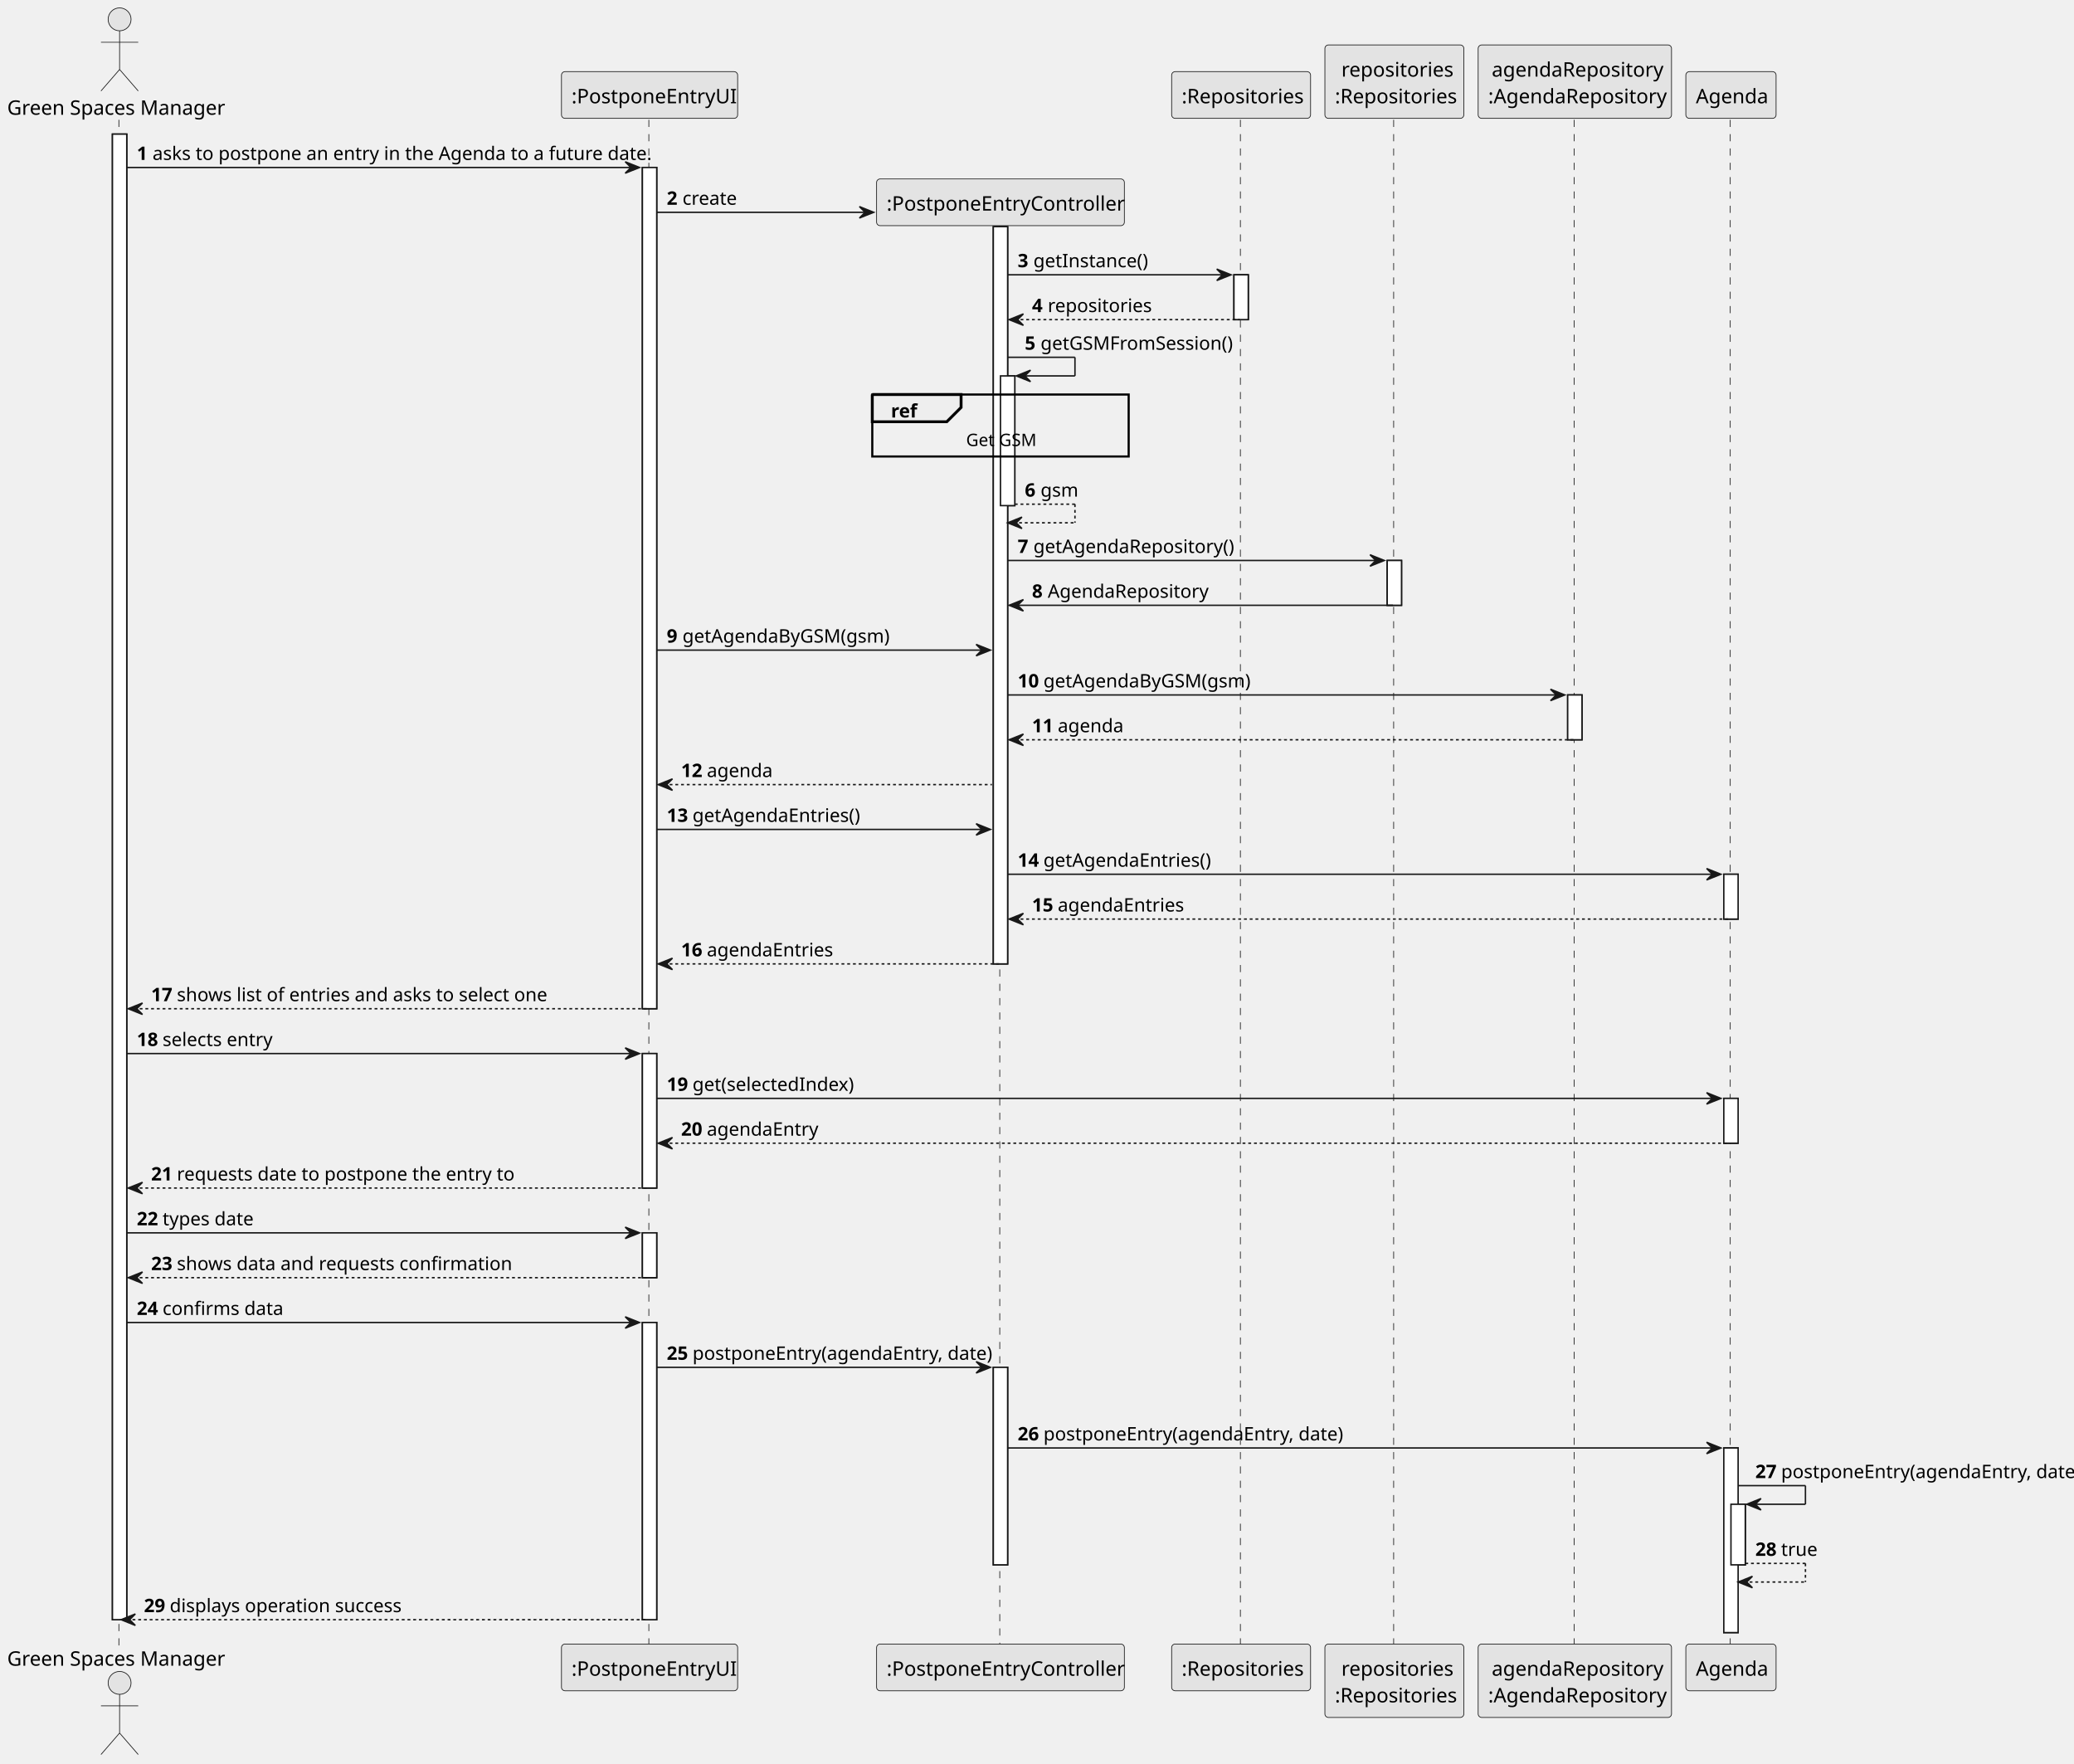
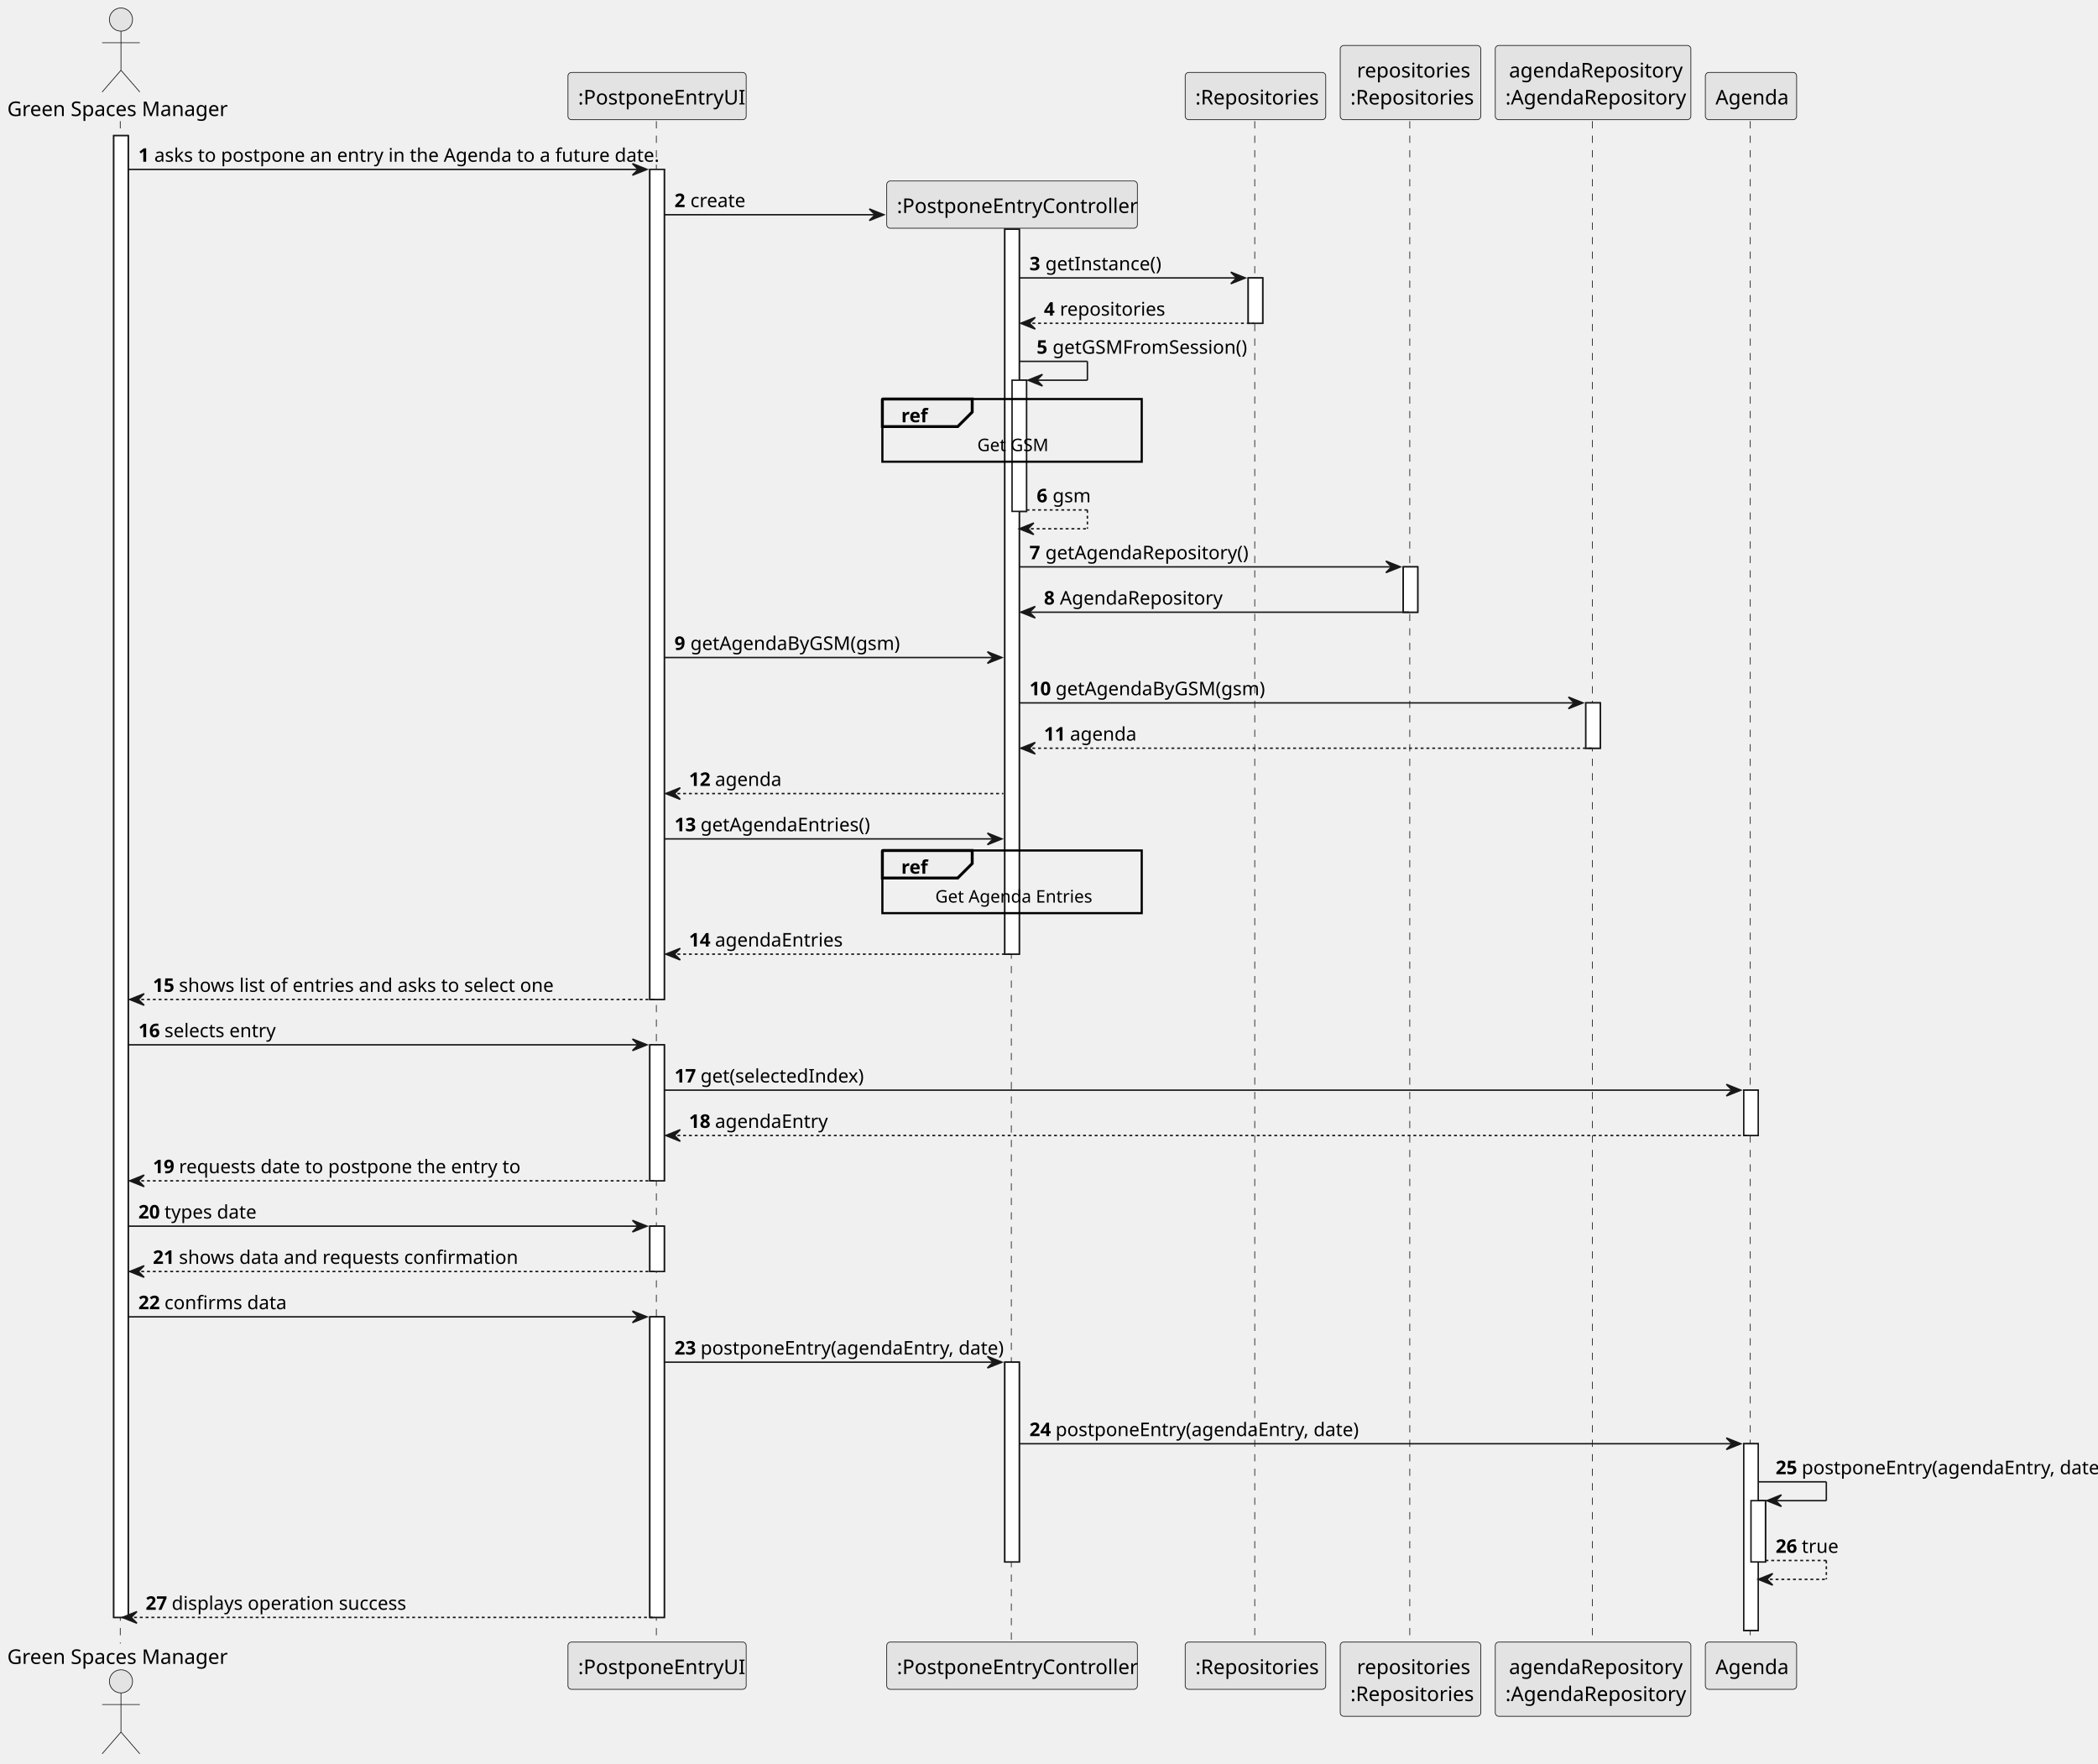
- <svg xmlns="http://www.w3.org/2000/svg" contentStyleType="text/css" height="1231px" preserveAspectRatio="none" style="width:1448px;height:1231px;background:#FFFFFF;" version="1.1" viewBox="0 0 1448 1231" width="1448px" zoomAndPan="magnify">
+ <svg xmlns="http://www.w3.org/2000/svg" contentStyleType="text/css" height="1217px" preserveAspectRatio="none" style="width:1448px;height:1217px;background:#FFFFFF;" version="1.1" viewBox="0 0 1448 1217" width="1448px" zoomAndPan="magnify">
  <defs />
  <g>
-     <rect fill="#FFFFFF" height="1037.022" style="stroke:#181818;stroke-width:1.0;" width="10" x="78.5" y="93.621" />
-     <rect fill="#FFFFFF" height="587.238" style="stroke:#181818;stroke-width:1.0;" width="10" x="448.5" y="116.912" />
-     <rect fill="#FFFFFF" height="93.873" style="stroke:#181818;stroke-width:1.0;" width="10" x="448.5" y="735.441" />
-     <rect fill="#FFFFFF" height="31.291" style="stroke:#181818;stroke-width:1.0;" width="10" x="448.5" y="860.606" />
-     <rect fill="#FFFFFF" height="207.455" style="stroke:#181818;stroke-width:1.0;" width="10" x="448.5" y="923.188" />
-     <rect fill="#FFFFFF" height="514.656" style="stroke:#181818;stroke-width:1.0;" width="10" x="693.5" y="158.203" />
+     <rect fill="#FFFFFF" height="1022.691" style="stroke:#181818;stroke-width:1.0;" width="10" x="78.5" y="93.621" />
+     <rect fill="#FFFFFF" height="572.908" style="stroke:#181818;stroke-width:1.0;" width="10" x="448.5" y="116.912" />
+     <rect fill="#FFFFFF" height="93.873" style="stroke:#181818;stroke-width:1.0;" width="10" x="448.5" y="721.111" />
+     <rect fill="#FFFFFF" height="31.291" style="stroke:#181818;stroke-width:1.0;" width="10" x="448.5" y="846.275" />
+     <rect fill="#FFFFFF" height="207.455" style="stroke:#181818;stroke-width:1.0;" width="10" x="448.5" y="908.857" />
+     <rect fill="#FFFFFF" height="500.326" style="stroke:#181818;stroke-width:1.0;" width="10" x="693.5" y="158.203" />
    <rect fill="#FFFFFF" height="90.543" style="stroke:#181818;stroke-width:1.0;" width="10" x="698.5" y="262.406" />
-     <rect fill="#FFFFFF" height="137.873" style="stroke:#181818;stroke-width:1.0;" width="10" x="693.5" y="954.479" />
+     <rect fill="#FFFFFF" height="137.873" style="stroke:#181818;stroke-width:1.0;" width="10" x="693.5" y="940.148" />
    <rect fill="#FFFFFF" height="31.291" style="stroke:#181818;stroke-width:1.0;" width="10" x="861.5" y="191.824" />
    <rect fill="#FFFFFF" height="31.291" style="stroke:#181818;stroke-width:1.0;" width="10" x="968.5" y="391.24" />
    <rect fill="#FFFFFF" height="31.291" style="stroke:#181818;stroke-width:1.0;" width="10" x="1094.5" y="485.113" />
-     <rect fill="#FFFFFF" height="31.291" style="stroke:#181818;stroke-width:1.0;" width="10" x="1203.5" y="610.277" />
-     <rect fill="#FFFFFF" height="31.291" style="stroke:#181818;stroke-width:1.0;" width="10" x="1203.5" y="766.732" />
-     <rect fill="#FFFFFF" height="128.873" style="stroke:#181818;stroke-width:1.0;" width="10" x="1203.5" y="1010.769" />
-     <rect fill="#FFFFFF" height="42.291" style="stroke:#181818;stroke-width:1.0;" width="10" x="1208.5" y="1050.061" />
-     <line style="stroke:#181818;stroke-width:0.5;stroke-dasharray:5.0,5.0;" x1="83" x2="83" y1="83.621" y2="1148.643" />
-     <line style="stroke:#181818;stroke-width:0.5;stroke-dasharray:5.0,5.0;" x1="453" x2="453" y1="83.621" y2="1148.643" />
-     <line style="stroke:#181818;stroke-width:0.5;stroke-dasharray:5.0,5.0;" x1="698" x2="698" y1="156.723" y2="1148.643" />
-     <line style="stroke:#181818;stroke-width:0.5;stroke-dasharray:5.0,5.0;" x1="866" x2="866" y1="83.621" y2="1148.643" />
-     <line style="stroke:#181818;stroke-width:0.5;stroke-dasharray:5.0,5.0;" x1="973" x2="973" y1="83.621" y2="1148.643" />
-     <line style="stroke:#181818;stroke-width:0.5;stroke-dasharray:5.0,5.0;" x1="1099" x2="1099" y1="83.621" y2="1148.643" />
-     <line style="stroke:#181818;stroke-width:0.5;stroke-dasharray:5.0,5.0;" x1="1208" x2="1208" y1="83.621" y2="1148.643" />
+     <rect fill="#FFFFFF" height="31.291" style="stroke:#181818;stroke-width:1.0;" width="10" x="1203.5" y="752.402" />
+     <rect fill="#FFFFFF" height="128.873" style="stroke:#181818;stroke-width:1.0;" width="10" x="1203.5" y="996.439" />
+     <rect fill="#FFFFFF" height="42.291" style="stroke:#181818;stroke-width:1.0;" width="10" x="1208.5" y="1035.73" />
+     <line style="stroke:#181818;stroke-width:0.5;stroke-dasharray:5.0,5.0;" x1="83" x2="83" y1="83.621" y2="1134.312" />
+     <line style="stroke:#181818;stroke-width:0.5;stroke-dasharray:5.0,5.0;" x1="453" x2="453" y1="83.621" y2="1134.312" />
+     <line style="stroke:#181818;stroke-width:0.5;stroke-dasharray:5.0,5.0;" x1="698" x2="698" y1="156.723" y2="1134.312" />
+     <line style="stroke:#181818;stroke-width:0.5;stroke-dasharray:5.0,5.0;" x1="866" x2="866" y1="83.621" y2="1134.312" />
+     <line style="stroke:#181818;stroke-width:0.5;stroke-dasharray:5.0,5.0;" x1="973" x2="973" y1="83.621" y2="1134.312" />
+     <line style="stroke:#181818;stroke-width:0.5;stroke-dasharray:5.0,5.0;" x1="1099" x2="1099" y1="83.621" y2="1134.312" />
+     <line style="stroke:#181818;stroke-width:0.5;stroke-dasharray:5.0,5.0;" x1="1208" x2="1208" y1="83.621" y2="1134.312" />
    <text fill="#000000" font-family="sans-serif" font-size="14" lengthAdjust="spacing" textLength="151" x="5" y="80.107">Green Spaces Manager</text>
    <ellipse cx="83.5" cy="13.5" fill="#E3E3E3" rx="8" ry="8" style="stroke:#181818;stroke-width:0.5;" />
    <path d="M83.5,21.5 L83.5,48.5 M70.5,29.5 L96.5,29.5 M83.5,48.5 L70.5,63.5 M83.5,48.5 L96.5,63.5 " fill="none" style="stroke:#181818;stroke-width:0.5;" />
-     <text fill="#000000" font-family="sans-serif" font-size="14" lengthAdjust="spacing" textLength="151" x="5" y="1162.75">Green Spaces Manager</text>
-     <ellipse cx="83.5" cy="1174.764" fill="#E3E3E3" rx="8" ry="8" style="stroke:#181818;stroke-width:0.5;" />
-     <path d="M83.5,1182.764 L83.5,1209.764 M70.5,1190.764 L96.5,1190.764 M83.5,1209.764 L70.5,1224.764 M83.5,1209.764 L96.5,1224.764 " fill="none" style="stroke:#181818;stroke-width:0.5;" />
+     <text fill="#000000" font-family="sans-serif" font-size="14" lengthAdjust="spacing" textLength="151" x="5" y="1148.42">Green Spaces Manager</text>
+     <ellipse cx="83.5" cy="1160.434" fill="#E3E3E3" rx="8" ry="8" style="stroke:#181818;stroke-width:0.5;" />
+     <path d="M83.5,1168.434 L83.5,1195.434 M70.5,1176.434 L96.5,1176.434 M83.5,1195.434 L70.5,1210.434 M83.5,1195.434 L96.5,1210.434 " fill="none" style="stroke:#181818;stroke-width:0.5;" />
    <rect fill="#E3E3E3" height="32.621" rx="2.5" ry="2.5" style="stroke:#181818;stroke-width:0.5;" width="123" x="392" y="50" />
    <text fill="#000000" font-family="sans-serif" font-size="14" lengthAdjust="spacing" textLength="109" x="399" y="72.107">:PostponeEntryUI</text>
-     <rect fill="#E3E3E3" height="32.621" rx="2.5" ry="2.5" style="stroke:#181818;stroke-width:0.5;" width="123" x="392" y="1147.643" />
-     <text fill="#000000" font-family="sans-serif" font-size="14" lengthAdjust="spacing" textLength="109" x="399" y="1169.75">:PostponeEntryUI</text>
-     <rect fill="#E3E3E3" height="32.621" rx="2.5" ry="2.5" style="stroke:#181818;stroke-width:0.5;" width="173" x="612" y="1147.643" />
-     <text fill="#000000" font-family="sans-serif" font-size="14" lengthAdjust="spacing" textLength="159" x="619" y="1169.75">:PostponeEntryController</text>
+     <rect fill="#E3E3E3" height="32.621" rx="2.5" ry="2.5" style="stroke:#181818;stroke-width:0.5;" width="123" x="392" y="1133.312" />
+     <text fill="#000000" font-family="sans-serif" font-size="14" lengthAdjust="spacing" textLength="109" x="399" y="1155.42">:PostponeEntryUI</text>
+     <rect fill="#E3E3E3" height="32.621" rx="2.5" ry="2.5" style="stroke:#181818;stroke-width:0.5;" width="173" x="612" y="1133.312" />
+     <text fill="#000000" font-family="sans-serif" font-size="14" lengthAdjust="spacing" textLength="159" x="619" y="1155.42">:PostponeEntryController</text>
    <rect fill="#E3E3E3" height="32.621" rx="2.5" ry="2.5" style="stroke:#181818;stroke-width:0.5;" width="97" x="818" y="50" />
    <text fill="#000000" font-family="sans-serif" font-size="14" lengthAdjust="spacing" textLength="83" x="825" y="72.107">:Repositories</text>
-     <rect fill="#E3E3E3" height="32.621" rx="2.5" ry="2.5" style="stroke:#181818;stroke-width:0.5;" width="97" x="818" y="1147.643" />
-     <text fill="#000000" font-family="sans-serif" font-size="14" lengthAdjust="spacing" textLength="83" x="825" y="1169.75">:Repositories</text>
+     <rect fill="#E3E3E3" height="32.621" rx="2.5" ry="2.5" style="stroke:#181818;stroke-width:0.5;" width="97" x="818" y="1133.312" />
+     <text fill="#000000" font-family="sans-serif" font-size="14" lengthAdjust="spacing" textLength="83" x="825" y="1155.42">:Repositories</text>
    <rect fill="#E3E3E3" height="51.242" rx="2.5" ry="2.5" style="stroke:#181818;stroke-width:0.5;" width="97" x="925" y="31.379" />
    <text fill="#000000" font-family="sans-serif" font-size="14" lengthAdjust="spacing" textLength="74" x="936.5" y="53.486">repositories</text>
    <text fill="#000000" font-family="sans-serif" font-size="14" lengthAdjust="spacing" textLength="83" x="932" y="72.107">:Repositories</text>
-     <rect fill="#E3E3E3" height="51.242" rx="2.5" ry="2.5" style="stroke:#181818;stroke-width:0.5;" width="97" x="925" y="1147.643" />
-     <text fill="#000000" font-family="sans-serif" font-size="14" lengthAdjust="spacing" textLength="74" x="936.5" y="1169.75">repositories</text>
-     <text fill="#000000" font-family="sans-serif" font-size="14" lengthAdjust="spacing" textLength="83" x="932" y="1188.371">:Repositories</text>
+     <rect fill="#E3E3E3" height="51.242" rx="2.5" ry="2.5" style="stroke:#181818;stroke-width:0.5;" width="97" x="925" y="1133.312" />
+     <text fill="#000000" font-family="sans-serif" font-size="14" lengthAdjust="spacing" textLength="74" x="936.5" y="1155.42">repositories</text>
+     <text fill="#000000" font-family="sans-serif" font-size="14" lengthAdjust="spacing" textLength="83" x="932" y="1174.041">:Repositories</text>
    <rect fill="#E3E3E3" height="51.242" rx="2.5" ry="2.5" style="stroke:#181818;stroke-width:0.5;" width="135" x="1032" y="31.379" />
    <text fill="#000000" font-family="sans-serif" font-size="14" lengthAdjust="spacing" textLength="116" x="1041.5" y="53.486">agendaRepository</text>
    <text fill="#000000" font-family="sans-serif" font-size="14" lengthAdjust="spacing" textLength="121" x="1039" y="72.107">:AgendaRepository</text>
-     <rect fill="#E3E3E3" height="51.242" rx="2.5" ry="2.5" style="stroke:#181818;stroke-width:0.5;" width="135" x="1032" y="1147.643" />
-     <text fill="#000000" font-family="sans-serif" font-size="14" lengthAdjust="spacing" textLength="116" x="1041.5" y="1169.75">agendaRepository</text>
-     <text fill="#000000" font-family="sans-serif" font-size="14" lengthAdjust="spacing" textLength="121" x="1039" y="1188.371">:AgendaRepository</text>
+     <rect fill="#E3E3E3" height="51.242" rx="2.5" ry="2.5" style="stroke:#181818;stroke-width:0.5;" width="135" x="1032" y="1133.312" />
+     <text fill="#000000" font-family="sans-serif" font-size="14" lengthAdjust="spacing" textLength="116" x="1041.5" y="1155.42">agendaRepository</text>
+     <text fill="#000000" font-family="sans-serif" font-size="14" lengthAdjust="spacing" textLength="121" x="1039" y="1174.041">:AgendaRepository</text>
    <rect fill="#E3E3E3" height="32.621" rx="2.5" ry="2.5" style="stroke:#181818;stroke-width:0.5;" width="63" x="1177" y="50" />
    <text fill="#000000" font-family="sans-serif" font-size="14" lengthAdjust="spacing" textLength="49" x="1184" y="72.107">Agenda</text>
-     <rect fill="#E3E3E3" height="32.621" rx="2.5" ry="2.5" style="stroke:#181818;stroke-width:0.5;" width="63" x="1177" y="1147.643" />
-     <text fill="#000000" font-family="sans-serif" font-size="14" lengthAdjust="spacing" textLength="49" x="1184" y="1169.75">Agenda</text>
-     <rect fill="#FFFFFF" height="1037.022" style="stroke:#181818;stroke-width:1.0;" width="10" x="78.5" y="93.621" />
-     <rect fill="#FFFFFF" height="587.238" style="stroke:#181818;stroke-width:1.0;" width="10" x="448.5" y="116.912" />
-     <rect fill="#FFFFFF" height="93.873" style="stroke:#181818;stroke-width:1.0;" width="10" x="448.5" y="735.441" />
-     <rect fill="#FFFFFF" height="31.291" style="stroke:#181818;stroke-width:1.0;" width="10" x="448.5" y="860.606" />
-     <rect fill="#FFFFFF" height="207.455" style="stroke:#181818;stroke-width:1.0;" width="10" x="448.5" y="923.188" />
-     <rect fill="#FFFFFF" height="514.656" style="stroke:#181818;stroke-width:1.0;" width="10" x="693.5" y="158.203" />
+     <rect fill="#E3E3E3" height="32.621" rx="2.5" ry="2.5" style="stroke:#181818;stroke-width:0.5;" width="63" x="1177" y="1133.312" />
+     <text fill="#000000" font-family="sans-serif" font-size="14" lengthAdjust="spacing" textLength="49" x="1184" y="1155.42">Agenda</text>
+     <rect fill="#FFFFFF" height="1022.691" style="stroke:#181818;stroke-width:1.0;" width="10" x="78.5" y="93.621" />
+     <rect fill="#FFFFFF" height="572.908" style="stroke:#181818;stroke-width:1.0;" width="10" x="448.5" y="116.912" />
+     <rect fill="#FFFFFF" height="93.873" style="stroke:#181818;stroke-width:1.0;" width="10" x="448.5" y="721.111" />
+     <rect fill="#FFFFFF" height="31.291" style="stroke:#181818;stroke-width:1.0;" width="10" x="448.5" y="846.275" />
+     <rect fill="#FFFFFF" height="207.455" style="stroke:#181818;stroke-width:1.0;" width="10" x="448.5" y="908.857" />
+     <rect fill="#FFFFFF" height="500.326" style="stroke:#181818;stroke-width:1.0;" width="10" x="693.5" y="158.203" />
    <rect fill="#FFFFFF" height="90.543" style="stroke:#181818;stroke-width:1.0;" width="10" x="698.5" y="262.406" />
-     <rect fill="#FFFFFF" height="137.873" style="stroke:#181818;stroke-width:1.0;" width="10" x="693.5" y="954.479" />
+     <rect fill="#FFFFFF" height="137.873" style="stroke:#181818;stroke-width:1.0;" width="10" x="693.5" y="940.148" />
    <rect fill="#FFFFFF" height="31.291" style="stroke:#181818;stroke-width:1.0;" width="10" x="861.5" y="191.824" />
    <rect fill="#FFFFFF" height="31.291" style="stroke:#181818;stroke-width:1.0;" width="10" x="968.5" y="391.24" />
    <rect fill="#FFFFFF" height="31.291" style="stroke:#181818;stroke-width:1.0;" width="10" x="1094.5" y="485.113" />
-     <rect fill="#FFFFFF" height="31.291" style="stroke:#181818;stroke-width:1.0;" width="10" x="1203.5" y="610.277" />
-     <rect fill="#FFFFFF" height="31.291" style="stroke:#181818;stroke-width:1.0;" width="10" x="1203.5" y="766.732" />
-     <rect fill="#FFFFFF" height="128.873" style="stroke:#181818;stroke-width:1.0;" width="10" x="1203.5" y="1010.769" />
-     <rect fill="#FFFFFF" height="42.291" style="stroke:#181818;stroke-width:1.0;" width="10" x="1208.5" y="1050.061" />
+     <rect fill="#FFFFFF" height="31.291" style="stroke:#181818;stroke-width:1.0;" width="10" x="1203.5" y="752.402" />
+     <rect fill="#FFFFFF" height="128.873" style="stroke:#181818;stroke-width:1.0;" width="10" x="1203.5" y="996.439" />
+     <rect fill="#FFFFFF" height="42.291" style="stroke:#181818;stroke-width:1.0;" width="10" x="1208.5" y="1035.73" />
    <polygon fill="#181818" points="436.5,112.912,446.5,116.912,436.5,120.912,440.5,116.912" style="stroke:#181818;stroke-width:1.0;" />
    <line style="stroke:#181818;stroke-width:1.0;" x1="88.5" x2="442.5" y1="116.912" y2="116.912" />
    <text fill="#000000" font-family="sans-serif" font-size="13" font-weight="bold" lengthAdjust="spacing" textLength="7" x="95.5" y="111.649">1</text>
    <text fill="#000000" font-family="sans-serif" font-size="13" lengthAdjust="spacing" textLength="330" x="106.5" y="111.649">asks to postpone an entry in the Agenda to a future date.</text>
    <polygon fill="#181818" points="600,144.203,610,148.203,600,152.203,604,148.203" style="stroke:#181818;stroke-width:1.0;" />
    <line style="stroke:#181818;stroke-width:1.0;" x1="458.5" x2="606" y1="148.203" y2="148.203" />
    <text fill="#000000" font-family="sans-serif" font-size="13" font-weight="bold" lengthAdjust="spacing" textLength="7" x="465.5" y="142.94">2</text>
    <text fill="#000000" font-family="sans-serif" font-size="13" lengthAdjust="spacing" textLength="36" x="476.5" y="142.94">create</text>
    <rect fill="#E3E3E3" height="32.621" rx="2.5" ry="2.5" style="stroke:#181818;stroke-width:0.5;" width="173" x="612" y="124.912" />
    <text fill="#000000" font-family="sans-serif" font-size="14" lengthAdjust="spacing" textLength="159" x="619" y="147.019">:PostponeEntryController</text>
    <polygon fill="#181818" points="849.5,187.824,859.5,191.824,849.5,195.824,853.5,191.824" style="stroke:#181818;stroke-width:1.0;" />
    <line style="stroke:#181818;stroke-width:1.0;" x1="703.5" x2="855.5" y1="191.824" y2="191.824" />
    <text fill="#000000" font-family="sans-serif" font-size="13" font-weight="bold" lengthAdjust="spacing" textLength="7" x="710.5" y="186.561">3</text>
    <text fill="#000000" font-family="sans-serif" font-size="13" lengthAdjust="spacing" textLength="75" x="721.5" y="186.561">getInstance()</text>
    <polygon fill="#181818" points="714.5,219.115,704.5,223.115,714.5,227.115,710.5,223.115" style="stroke:#181818;stroke-width:1.0;" />
    <line style="stroke:#181818;stroke-width:1.0;stroke-dasharray:2.0,2.0;" x1="708.5" x2="865.5" y1="223.115" y2="223.115" />
    <text fill="#000000" font-family="sans-serif" font-size="13" font-weight="bold" lengthAdjust="spacing" textLength="7" x="720.5" y="217.852">4</text>
    <text fill="#000000" font-family="sans-serif" font-size="13" lengthAdjust="spacing" textLength="67" x="731.5" y="217.852">repositories</text>
    <line style="stroke:#181818;stroke-width:1.0;" x1="703.5" x2="750.5" y1="249.406" y2="249.406" />
    <line style="stroke:#181818;stroke-width:1.0;" x1="750.5" x2="750.5" y1="249.406" y2="262.406" />
    <line style="stroke:#181818;stroke-width:1.0;" x1="709.5" x2="750.5" y1="262.406" y2="262.406" />
    <polygon fill="#181818" points="719.5,258.406,709.5,262.406,719.5,266.406,715.5,262.406" style="stroke:#181818;stroke-width:1.0;" />
    <text fill="#000000" font-family="sans-serif" font-size="13" font-weight="bold" lengthAdjust="spacing" textLength="7" x="715.5" y="244.144">5</text>
    <text fill="#000000" font-family="sans-serif" font-size="13" lengthAdjust="spacing" textLength="133" x="726.5" y="244.144">getGSMFromSession()</text>
    <rect fill="none" height="43.252" style="stroke:#000000;stroke-width:1.5;" width="179" x="609" y="275.406" />
    <path d="M609,275.406 L671,275.406 L671,284.406 L661,294.406 L609,294.406 L609,275.406 " fill="#EEEEEE" style="stroke:#000000;stroke-width:2.0;" />
    <text fill="#000000" font-family="sans-serif" font-size="13" font-weight="bold" lengthAdjust="spacing" textLength="17" x="622" y="291.435">ref</text>
    <text fill="#000000" font-family="sans-serif" font-size="12" lengthAdjust="spacing" textLength="48" x="674.5" y="311.356">Get GSM</text>
    <line style="stroke:#181818;stroke-width:1.0;stroke-dasharray:2.0,2.0;" x1="708.5" x2="750.5" y1="351.949" y2="351.949" />
    <line style="stroke:#181818;stroke-width:1.0;stroke-dasharray:2.0,2.0;" x1="750.5" x2="750.5" y1="351.949" y2="364.949" />
    <line style="stroke:#181818;stroke-width:1.0;stroke-dasharray:2.0,2.0;" x1="703.5" x2="750.5" y1="364.949" y2="364.949" />
    <polygon fill="#181818" points="713.5,360.949,703.5,364.949,713.5,368.949,709.5,364.949" style="stroke:#181818;stroke-width:1.0;" />
    <text fill="#000000" font-family="sans-serif" font-size="13" font-weight="bold" lengthAdjust="spacing" textLength="7" x="715.5" y="346.687">6</text>
    <text fill="#000000" font-family="sans-serif" font-size="13" lengthAdjust="spacing" textLength="25" x="726.5" y="346.687">gsm</text>
    <polygon fill="#181818" points="956.5,387.24,966.5,391.24,956.5,395.24,960.5,391.24" style="stroke:#181818;stroke-width:1.0;" />
    <line style="stroke:#181818;stroke-width:1.0;" x1="703.5" x2="962.5" y1="391.24" y2="391.24" />
    <text fill="#000000" font-family="sans-serif" font-size="13" font-weight="bold" lengthAdjust="spacing" textLength="7" x="710.5" y="385.978">7</text>
    <text fill="#000000" font-family="sans-serif" font-size="13" lengthAdjust="spacing" textLength="132" x="721.5" y="385.978">getAgendaRepository()</text>
    <polygon fill="#181818" points="714.5,418.531,704.5,422.531,714.5,426.531,710.5,422.531" style="stroke:#181818;stroke-width:1.0;" />
    <line style="stroke:#181818;stroke-width:1.0;" x1="708.5" x2="972.5" y1="422.531" y2="422.531" />
    <text fill="#000000" font-family="sans-serif" font-size="13" font-weight="bold" lengthAdjust="spacing" textLength="7" x="720.5" y="417.269">8</text>
    <text fill="#000000" font-family="sans-serif" font-size="13" lengthAdjust="spacing" textLength="106" x="731.5" y="417.269">AgendaRepository</text>
    <polygon fill="#181818" points="681.5,449.822,691.5,453.822,681.5,457.822,685.5,453.822" style="stroke:#181818;stroke-width:1.0;" />
    <line style="stroke:#181818;stroke-width:1.0;" x1="458.5" x2="687.5" y1="453.822" y2="453.822" />
    <text fill="#000000" font-family="sans-serif" font-size="13" font-weight="bold" lengthAdjust="spacing" textLength="7" x="465.5" y="448.56">9</text>
    <text fill="#000000" font-family="sans-serif" font-size="13" lengthAdjust="spacing" textLength="141" x="476.5" y="448.56">getAgendaByGSM(gsm)</text>
    <polygon fill="#181818" points="1082.5,481.113,1092.5,485.113,1082.5,489.113,1086.5,485.113" style="stroke:#181818;stroke-width:1.0;" />
    <line style="stroke:#181818;stroke-width:1.0;" x1="703.5" x2="1088.5" y1="485.113" y2="485.113" />
    <text fill="#000000" font-family="sans-serif" font-size="13" font-weight="bold" lengthAdjust="spacing" textLength="14" x="710.5" y="479.851">10</text>
    <text fill="#000000" font-family="sans-serif" font-size="13" lengthAdjust="spacing" textLength="141" x="728.5" y="479.851">getAgendaByGSM(gsm)</text>
    <polygon fill="#181818" points="714.5,512.404,704.5,516.404,714.5,520.404,710.5,516.404" style="stroke:#181818;stroke-width:1.0;" />
    <line style="stroke:#181818;stroke-width:1.0;stroke-dasharray:2.0,2.0;" x1="708.5" x2="1098.5" y1="516.404" y2="516.404" />
    <text fill="#000000" font-family="sans-serif" font-size="13" font-weight="bold" lengthAdjust="spacing" textLength="14" x="720.5" y="511.142">11</text>
    <text fill="#000000" font-family="sans-serif" font-size="13" lengthAdjust="spacing" textLength="42" x="738.5" y="511.142">agenda</text>
    <polygon fill="#181818" points="469.5,543.695,459.5,547.695,469.5,551.695,465.5,547.695" style="stroke:#181818;stroke-width:1.0;" />
    <line style="stroke:#181818;stroke-width:1.0;stroke-dasharray:2.0,2.0;" x1="463.5" x2="692.5" y1="547.695" y2="547.695" />
    <text fill="#000000" font-family="sans-serif" font-size="13" font-weight="bold" lengthAdjust="spacing" textLength="14" x="475.5" y="542.433">12</text>
    <text fill="#000000" font-family="sans-serif" font-size="13" lengthAdjust="spacing" textLength="42" x="493.5" y="542.433">agenda</text>
    <polygon fill="#181818" points="681.5,574.986,691.5,578.986,681.5,582.986,685.5,578.986" style="stroke:#181818;stroke-width:1.0;" />
    <line style="stroke:#181818;stroke-width:1.0;" x1="458.5" x2="687.5" y1="578.986" y2="578.986" />
    <text fill="#000000" font-family="sans-serif" font-size="13" font-weight="bold" lengthAdjust="spacing" textLength="14" x="465.5" y="573.724">13</text>
    <text fill="#000000" font-family="sans-serif" font-size="13" lengthAdjust="spacing" textLength="111" x="483.5" y="573.724">getAgendaEntries()</text>
-     <polygon fill="#181818" points="1191.5,606.277,1201.5,610.277,1191.5,614.277,1195.5,610.277" style="stroke:#181818;stroke-width:1.0;" />
-     <line style="stroke:#181818;stroke-width:1.0;" x1="703.5" x2="1197.5" y1="610.277" y2="610.277" />
-     <text fill="#000000" font-family="sans-serif" font-size="13" font-weight="bold" lengthAdjust="spacing" textLength="14" x="710.5" y="605.015">14</text>
-     <text fill="#000000" font-family="sans-serif" font-size="13" lengthAdjust="spacing" textLength="111" x="728.5" y="605.015">getAgendaEntries()</text>
-     <polygon fill="#181818" points="714.5,637.568,704.5,641.568,714.5,645.568,710.5,641.568" style="stroke:#181818;stroke-width:1.0;" />
-     <line style="stroke:#181818;stroke-width:1.0;stroke-dasharray:2.0,2.0;" x1="708.5" x2="1207.5" y1="641.568" y2="641.568" />
-     <text fill="#000000" font-family="sans-serif" font-size="13" font-weight="bold" lengthAdjust="spacing" textLength="14" x="720.5" y="636.306">15</text>
-     <text fill="#000000" font-family="sans-serif" font-size="13" lengthAdjust="spacing" textLength="83" x="738.5" y="636.306">agendaEntries</text>
-     <polygon fill="#181818" points="469.5,668.859,459.5,672.859,469.5,676.859,465.5,672.859" style="stroke:#181818;stroke-width:1.0;" />
-     <line style="stroke:#181818;stroke-width:1.0;stroke-dasharray:2.0,2.0;" x1="463.5" x2="697.5" y1="672.859" y2="672.859" />
-     <text fill="#000000" font-family="sans-serif" font-size="13" font-weight="bold" lengthAdjust="spacing" textLength="14" x="475.5" y="667.597">16</text>
-     <text fill="#000000" font-family="sans-serif" font-size="13" lengthAdjust="spacing" textLength="83" x="493.5" y="667.597">agendaEntries</text>
-     <polygon fill="#181818" points="99.5,700.15,89.5,704.15,99.5,708.15,95.5,704.15" style="stroke:#181818;stroke-width:1.0;" />
-     <line style="stroke:#181818;stroke-width:1.0;stroke-dasharray:2.0,2.0;" x1="93.5" x2="452.5" y1="704.15" y2="704.15" />
-     <text fill="#000000" font-family="sans-serif" font-size="13" font-weight="bold" lengthAdjust="spacing" textLength="14" x="105.5" y="698.888">17</text>
-     <text fill="#000000" font-family="sans-serif" font-size="13" lengthAdjust="spacing" textLength="251" x="123.5" y="698.888">shows list of entries and asks to select one</text>
-     <polygon fill="#181818" points="436.5,731.441,446.5,735.441,436.5,739.441,440.5,735.441" style="stroke:#181818;stroke-width:1.0;" />
-     <line style="stroke:#181818;stroke-width:1.0;" x1="88.5" x2="442.5" y1="735.441" y2="735.441" />
-     <text fill="#000000" font-family="sans-serif" font-size="13" font-weight="bold" lengthAdjust="spacing" textLength="14" x="95.5" y="730.179">18</text>
-     <text fill="#000000" font-family="sans-serif" font-size="13" lengthAdjust="spacing" textLength="75" x="113.5" y="730.179">selects entry</text>
-     <polygon fill="#181818" points="1191.5,762.732,1201.5,766.732,1191.5,770.732,1195.5,766.732" style="stroke:#181818;stroke-width:1.0;" />
-     <line style="stroke:#181818;stroke-width:1.0;" x1="458.5" x2="1197.5" y1="766.732" y2="766.732" />
-     <text fill="#000000" font-family="sans-serif" font-size="13" font-weight="bold" lengthAdjust="spacing" textLength="14" x="465.5" y="761.47">19</text>
-     <text fill="#000000" font-family="sans-serif" font-size="13" lengthAdjust="spacing" textLength="106" x="483.5" y="761.47">get(selectedIndex)</text>
-     <polygon fill="#181818" points="469.5,794.023,459.5,798.023,469.5,802.023,465.5,798.023" style="stroke:#181818;stroke-width:1.0;" />
-     <line style="stroke:#181818;stroke-width:1.0;stroke-dasharray:2.0,2.0;" x1="463.5" x2="1207.5" y1="798.023" y2="798.023" />
-     <text fill="#000000" font-family="sans-serif" font-size="13" font-weight="bold" lengthAdjust="spacing" textLength="14" x="475.5" y="792.761">20</text>
-     <text fill="#000000" font-family="sans-serif" font-size="13" lengthAdjust="spacing" textLength="73" x="493.5" y="792.761">agendaEntry</text>
-     <polygon fill="#181818" points="99.5,825.314,89.5,829.314,99.5,833.314,95.5,829.314" style="stroke:#181818;stroke-width:1.0;" />
-     <line style="stroke:#181818;stroke-width:1.0;stroke-dasharray:2.0,2.0;" x1="93.5" x2="452.5" y1="829.314" y2="829.314" />
-     <text fill="#000000" font-family="sans-serif" font-size="13" font-weight="bold" lengthAdjust="spacing" textLength="14" x="105.5" y="824.052">21</text>
-     <text fill="#000000" font-family="sans-serif" font-size="13" lengthAdjust="spacing" textLength="221" x="123.5" y="824.052">requests date to postpone the entry to</text>
-     <polygon fill="#181818" points="436.5,856.606,446.5,860.606,436.5,864.606,440.5,860.606" style="stroke:#181818;stroke-width:1.0;" />
-     <line style="stroke:#181818;stroke-width:1.0;" x1="88.5" x2="442.5" y1="860.606" y2="860.606" />
-     <text fill="#000000" font-family="sans-serif" font-size="13" font-weight="bold" lengthAdjust="spacing" textLength="14" x="95.5" y="855.343">22</text>
-     <text fill="#000000" font-family="sans-serif" font-size="13" lengthAdjust="spacing" textLength="61" x="113.5" y="855.343">types date</text>
-     <polygon fill="#181818" points="99.5,887.896,89.5,891.896,99.5,895.896,95.5,891.896" style="stroke:#181818;stroke-width:1.0;" />
-     <line style="stroke:#181818;stroke-width:1.0;stroke-dasharray:2.0,2.0;" x1="93.5" x2="452.5" y1="891.896" y2="891.896" />
-     <text fill="#000000" font-family="sans-serif" font-size="13" font-weight="bold" lengthAdjust="spacing" textLength="14" x="105.5" y="886.634">23</text>
-     <text fill="#000000" font-family="sans-serif" font-size="13" lengthAdjust="spacing" textLength="219" x="123.5" y="886.634">shows data and requests confirmation</text>
-     <polygon fill="#181818" points="436.5,919.188,446.5,923.188,436.5,927.188,440.5,923.188" style="stroke:#181818;stroke-width:1.0;" />
-     <line style="stroke:#181818;stroke-width:1.0;" x1="88.5" x2="442.5" y1="923.188" y2="923.188" />
-     <text fill="#000000" font-family="sans-serif" font-size="13" font-weight="bold" lengthAdjust="spacing" textLength="14" x="95.5" y="917.925">24</text>
-     <text fill="#000000" font-family="sans-serif" font-size="13" lengthAdjust="spacing" textLength="78" x="113.5" y="917.925">confirms data</text>
-     <polygon fill="#181818" points="681.5,950.479,691.5,954.479,681.5,958.479,685.5,954.479" style="stroke:#181818;stroke-width:1.0;" />
-     <line style="stroke:#181818;stroke-width:1.0;" x1="458.5" x2="687.5" y1="954.479" y2="954.479" />
-     <text fill="#000000" font-family="sans-serif" font-size="13" font-weight="bold" lengthAdjust="spacing" textLength="14" x="465.5" y="949.216">25</text>
-     <text fill="#000000" font-family="sans-serif" font-size="13" lengthAdjust="spacing" textLength="198" x="483.5" y="949.216">postponeEntry(agendaEntry, date)</text>
-     <polygon fill="#181818" points="1191.5,1006.769,1201.5,1010.769,1191.5,1014.769,1195.5,1010.769" style="stroke:#181818;stroke-width:1.0;" />
-     <line style="stroke:#181818;stroke-width:1.0;" x1="703.5" x2="1197.5" y1="1010.769" y2="1010.769" />
-     <text fill="#000000" font-family="sans-serif" font-size="13" font-weight="bold" lengthAdjust="spacing" textLength="14" x="710.5" y="1005.507">26</text>
-     <text fill="#000000" font-family="sans-serif" font-size="13" lengthAdjust="spacing" textLength="198" x="728.5" y="1005.507">postponeEntry(agendaEntry, date)</text>
-     <line style="stroke:#181818;stroke-width:1.0;" x1="1213.5" x2="1260.5" y1="1037.061" y2="1037.061" />
-     <line style="stroke:#181818;stroke-width:1.0;" x1="1260.5" x2="1260.5" y1="1037.061" y2="1050.061" />
-     <line style="stroke:#181818;stroke-width:1.0;" x1="1219.5" x2="1260.5" y1="1050.061" y2="1050.061" />
-     <polygon fill="#181818" points="1229.5,1046.061,1219.5,1050.061,1229.5,1054.061,1225.5,1050.061" style="stroke:#181818;stroke-width:1.0;" />
-     <text fill="#000000" font-family="sans-serif" font-size="13" font-weight="bold" lengthAdjust="spacing" textLength="14" x="1225.5" y="1031.798">27</text>
-     <text fill="#000000" font-family="sans-serif" font-size="13" lengthAdjust="spacing" textLength="198" x="1243.5" y="1031.798">postponeEntry(agendaEntry, date)</text>
-     <line style="stroke:#181818;stroke-width:1.0;stroke-dasharray:2.0,2.0;" x1="1218.5" x2="1260.5" y1="1091.352" y2="1091.352" />
-     <line style="stroke:#181818;stroke-width:1.0;stroke-dasharray:2.0,2.0;" x1="1260.5" x2="1260.5" y1="1091.352" y2="1104.352" />
-     <line style="stroke:#181818;stroke-width:1.0;stroke-dasharray:2.0,2.0;" x1="1213.5" x2="1260.5" y1="1104.352" y2="1104.352" />
-     <polygon fill="#181818" points="1223.5,1100.352,1213.5,1104.352,1223.5,1108.352,1219.5,1104.352" style="stroke:#181818;stroke-width:1.0;" />
-     <text fill="#000000" font-family="sans-serif" font-size="13" font-weight="bold" lengthAdjust="spacing" textLength="14" x="1225.5" y="1086.089">28</text>
-     <text fill="#000000" font-family="sans-serif" font-size="13" lengthAdjust="spacing" textLength="22" x="1243.5" y="1086.089">true</text>
-     <polygon fill="#181818" points="94.5,1126.643,84.5,1130.643,94.5,1134.643,90.5,1130.643" style="stroke:#181818;stroke-width:1.0;" />
-     <line style="stroke:#181818;stroke-width:1.0;stroke-dasharray:2.0,2.0;" x1="88.5" x2="452.5" y1="1130.643" y2="1130.643" />
-     <text fill="#000000" font-family="sans-serif" font-size="13" font-weight="bold" lengthAdjust="spacing" textLength="14" x="100.5" y="1125.38">29</text>
-     <text fill="#000000" font-family="sans-serif" font-size="13" lengthAdjust="spacing" textLength="158" x="118.5" y="1125.38">displays operation success</text>
+     <rect fill="none" height="43.252" style="stroke:#000000;stroke-width:1.5;" width="179" x="609" y="586.986" />
+     <path d="M609,586.986 L671,586.986 L671,595.986 L661,605.986 L609,605.986 L609,586.986 " fill="#EEEEEE" style="stroke:#000000;stroke-width:2.0;" />
+     <text fill="#000000" font-family="sans-serif" font-size="13" font-weight="bold" lengthAdjust="spacing" textLength="17" x="622" y="603.015">ref</text>
+     <text fill="#000000" font-family="sans-serif" font-size="12" lengthAdjust="spacing" textLength="106" x="645.5" y="622.936">Get Agenda Entries</text>
+     <polygon fill="#181818" points="469.5,654.529,459.5,658.529,469.5,662.529,465.5,658.529" style="stroke:#181818;stroke-width:1.0;" />
+     <line style="stroke:#181818;stroke-width:1.0;stroke-dasharray:2.0,2.0;" x1="463.5" x2="697.5" y1="658.529" y2="658.529" />
+     <text fill="#000000" font-family="sans-serif" font-size="13" font-weight="bold" lengthAdjust="spacing" textLength="14" x="475.5" y="653.267">14</text>
+     <text fill="#000000" font-family="sans-serif" font-size="13" lengthAdjust="spacing" textLength="83" x="493.5" y="653.267">agendaEntries</text>
+     <polygon fill="#181818" points="99.5,685.82,89.5,689.82,99.5,693.82,95.5,689.82" style="stroke:#181818;stroke-width:1.0;" />
+     <line style="stroke:#181818;stroke-width:1.0;stroke-dasharray:2.0,2.0;" x1="93.5" x2="452.5" y1="689.82" y2="689.82" />
+     <text fill="#000000" font-family="sans-serif" font-size="13" font-weight="bold" lengthAdjust="spacing" textLength="14" x="105.5" y="684.558">15</text>
+     <text fill="#000000" font-family="sans-serif" font-size="13" lengthAdjust="spacing" textLength="251" x="123.5" y="684.558">shows list of entries and asks to select one</text>
+     <polygon fill="#181818" points="436.5,717.111,446.5,721.111,436.5,725.111,440.5,721.111" style="stroke:#181818;stroke-width:1.0;" />
+     <line style="stroke:#181818;stroke-width:1.0;" x1="88.5" x2="442.5" y1="721.111" y2="721.111" />
+     <text fill="#000000" font-family="sans-serif" font-size="13" font-weight="bold" lengthAdjust="spacing" textLength="14" x="95.5" y="715.849">16</text>
+     <text fill="#000000" font-family="sans-serif" font-size="13" lengthAdjust="spacing" textLength="75" x="113.5" y="715.849">selects entry</text>
+     <polygon fill="#181818" points="1191.5,748.402,1201.5,752.402,1191.5,756.402,1195.5,752.402" style="stroke:#181818;stroke-width:1.0;" />
+     <line style="stroke:#181818;stroke-width:1.0;" x1="458.5" x2="1197.5" y1="752.402" y2="752.402" />
+     <text fill="#000000" font-family="sans-serif" font-size="13" font-weight="bold" lengthAdjust="spacing" textLength="14" x="465.5" y="747.14">17</text>
+     <text fill="#000000" font-family="sans-serif" font-size="13" lengthAdjust="spacing" textLength="106" x="483.5" y="747.14">get(selectedIndex)</text>
+     <polygon fill="#181818" points="469.5,779.693,459.5,783.693,469.5,787.693,465.5,783.693" style="stroke:#181818;stroke-width:1.0;" />
+     <line style="stroke:#181818;stroke-width:1.0;stroke-dasharray:2.0,2.0;" x1="463.5" x2="1207.5" y1="783.693" y2="783.693" />
+     <text fill="#000000" font-family="sans-serif" font-size="13" font-weight="bold" lengthAdjust="spacing" textLength="14" x="475.5" y="778.431">18</text>
+     <text fill="#000000" font-family="sans-serif" font-size="13" lengthAdjust="spacing" textLength="73" x="493.5" y="778.431">agendaEntry</text>
+     <polygon fill="#181818" points="99.5,810.984,89.5,814.984,99.5,818.984,95.5,814.984" style="stroke:#181818;stroke-width:1.0;" />
+     <line style="stroke:#181818;stroke-width:1.0;stroke-dasharray:2.0,2.0;" x1="93.5" x2="452.5" y1="814.984" y2="814.984" />
+     <text fill="#000000" font-family="sans-serif" font-size="13" font-weight="bold" lengthAdjust="spacing" textLength="14" x="105.5" y="809.722">19</text>
+     <text fill="#000000" font-family="sans-serif" font-size="13" lengthAdjust="spacing" textLength="221" x="123.5" y="809.722">requests date to postpone the entry to</text>
+     <polygon fill="#181818" points="436.5,842.275,446.5,846.275,436.5,850.275,440.5,846.275" style="stroke:#181818;stroke-width:1.0;" />
+     <line style="stroke:#181818;stroke-width:1.0;" x1="88.5" x2="442.5" y1="846.275" y2="846.275" />
+     <text fill="#000000" font-family="sans-serif" font-size="13" font-weight="bold" lengthAdjust="spacing" textLength="14" x="95.5" y="841.013">20</text>
+     <text fill="#000000" font-family="sans-serif" font-size="13" lengthAdjust="spacing" textLength="61" x="113.5" y="841.013">types date</text>
+     <polygon fill="#181818" points="99.5,873.566,89.5,877.566,99.5,881.566,95.5,877.566" style="stroke:#181818;stroke-width:1.0;" />
+     <line style="stroke:#181818;stroke-width:1.0;stroke-dasharray:2.0,2.0;" x1="93.5" x2="452.5" y1="877.566" y2="877.566" />
+     <text fill="#000000" font-family="sans-serif" font-size="13" font-weight="bold" lengthAdjust="spacing" textLength="14" x="105.5" y="872.304">21</text>
+     <text fill="#000000" font-family="sans-serif" font-size="13" lengthAdjust="spacing" textLength="219" x="123.5" y="872.304">shows data and requests confirmation</text>
+     <polygon fill="#181818" points="436.5,904.857,446.5,908.857,436.5,912.857,440.5,908.857" style="stroke:#181818;stroke-width:1.0;" />
+     <line style="stroke:#181818;stroke-width:1.0;" x1="88.5" x2="442.5" y1="908.857" y2="908.857" />
+     <text fill="#000000" font-family="sans-serif" font-size="13" font-weight="bold" lengthAdjust="spacing" textLength="14" x="95.5" y="903.595">22</text>
+     <text fill="#000000" font-family="sans-serif" font-size="13" lengthAdjust="spacing" textLength="78" x="113.5" y="903.595">confirms data</text>
+     <polygon fill="#181818" points="681.5,936.148,691.5,940.148,681.5,944.148,685.5,940.148" style="stroke:#181818;stroke-width:1.0;" />
+     <line style="stroke:#181818;stroke-width:1.0;" x1="458.5" x2="687.5" y1="940.148" y2="940.148" />
+     <text fill="#000000" font-family="sans-serif" font-size="13" font-weight="bold" lengthAdjust="spacing" textLength="14" x="465.5" y="934.886">23</text>
+     <text fill="#000000" font-family="sans-serif" font-size="13" lengthAdjust="spacing" textLength="198" x="483.5" y="934.886">postponeEntry(agendaEntry, date)</text>
+     <polygon fill="#181818" points="1191.5,992.439,1201.5,996.439,1191.5,1000.439,1195.5,996.439" style="stroke:#181818;stroke-width:1.0;" />
+     <line style="stroke:#181818;stroke-width:1.0;" x1="703.5" x2="1197.5" y1="996.439" y2="996.439" />
+     <text fill="#000000" font-family="sans-serif" font-size="13" font-weight="bold" lengthAdjust="spacing" textLength="14" x="710.5" y="991.177">24</text>
+     <text fill="#000000" font-family="sans-serif" font-size="13" lengthAdjust="spacing" textLength="198" x="728.5" y="991.177">postponeEntry(agendaEntry, date)</text>
+     <line style="stroke:#181818;stroke-width:1.0;" x1="1213.5" x2="1260.5" y1="1022.731" y2="1022.731" />
+     <line style="stroke:#181818;stroke-width:1.0;" x1="1260.5" x2="1260.5" y1="1022.731" y2="1035.73" />
+     <line style="stroke:#181818;stroke-width:1.0;" x1="1219.5" x2="1260.5" y1="1035.73" y2="1035.73" />
+     <polygon fill="#181818" points="1229.5,1031.73,1219.5,1035.73,1229.5,1039.73,1225.5,1035.73" style="stroke:#181818;stroke-width:1.0;" />
+     <text fill="#000000" font-family="sans-serif" font-size="13" font-weight="bold" lengthAdjust="spacing" textLength="14" x="1225.5" y="1017.468">25</text>
+     <text fill="#000000" font-family="sans-serif" font-size="13" lengthAdjust="spacing" textLength="198" x="1243.5" y="1017.468">postponeEntry(agendaEntry, date)</text>
+     <line style="stroke:#181818;stroke-width:1.0;stroke-dasharray:2.0,2.0;" x1="1218.5" x2="1260.5" y1="1077.022" y2="1077.022" />
+     <line style="stroke:#181818;stroke-width:1.0;stroke-dasharray:2.0,2.0;" x1="1260.5" x2="1260.5" y1="1077.022" y2="1090.022" />
+     <line style="stroke:#181818;stroke-width:1.0;stroke-dasharray:2.0,2.0;" x1="1213.5" x2="1260.5" y1="1090.022" y2="1090.022" />
+     <polygon fill="#181818" points="1223.5,1086.022,1213.5,1090.022,1223.5,1094.022,1219.5,1090.022" style="stroke:#181818;stroke-width:1.0;" />
+     <text fill="#000000" font-family="sans-serif" font-size="13" font-weight="bold" lengthAdjust="spacing" textLength="14" x="1225.5" y="1071.759">26</text>
+     <text fill="#000000" font-family="sans-serif" font-size="13" lengthAdjust="spacing" textLength="22" x="1243.5" y="1071.759">true</text>
+     <polygon fill="#181818" points="94.5,1112.312,84.5,1116.312,94.5,1120.312,90.5,1116.312" style="stroke:#181818;stroke-width:1.0;" />
+     <line style="stroke:#181818;stroke-width:1.0;stroke-dasharray:2.0,2.0;" x1="88.5" x2="452.5" y1="1116.312" y2="1116.312" />
+     <text fill="#000000" font-family="sans-serif" font-size="13" font-weight="bold" lengthAdjust="spacing" textLength="14" x="100.5" y="1111.05">27</text>
+     <text fill="#000000" font-family="sans-serif" font-size="13" lengthAdjust="spacing" textLength="158" x="118.5" y="1111.05">displays operation success</text>
  </g>
</svg>
